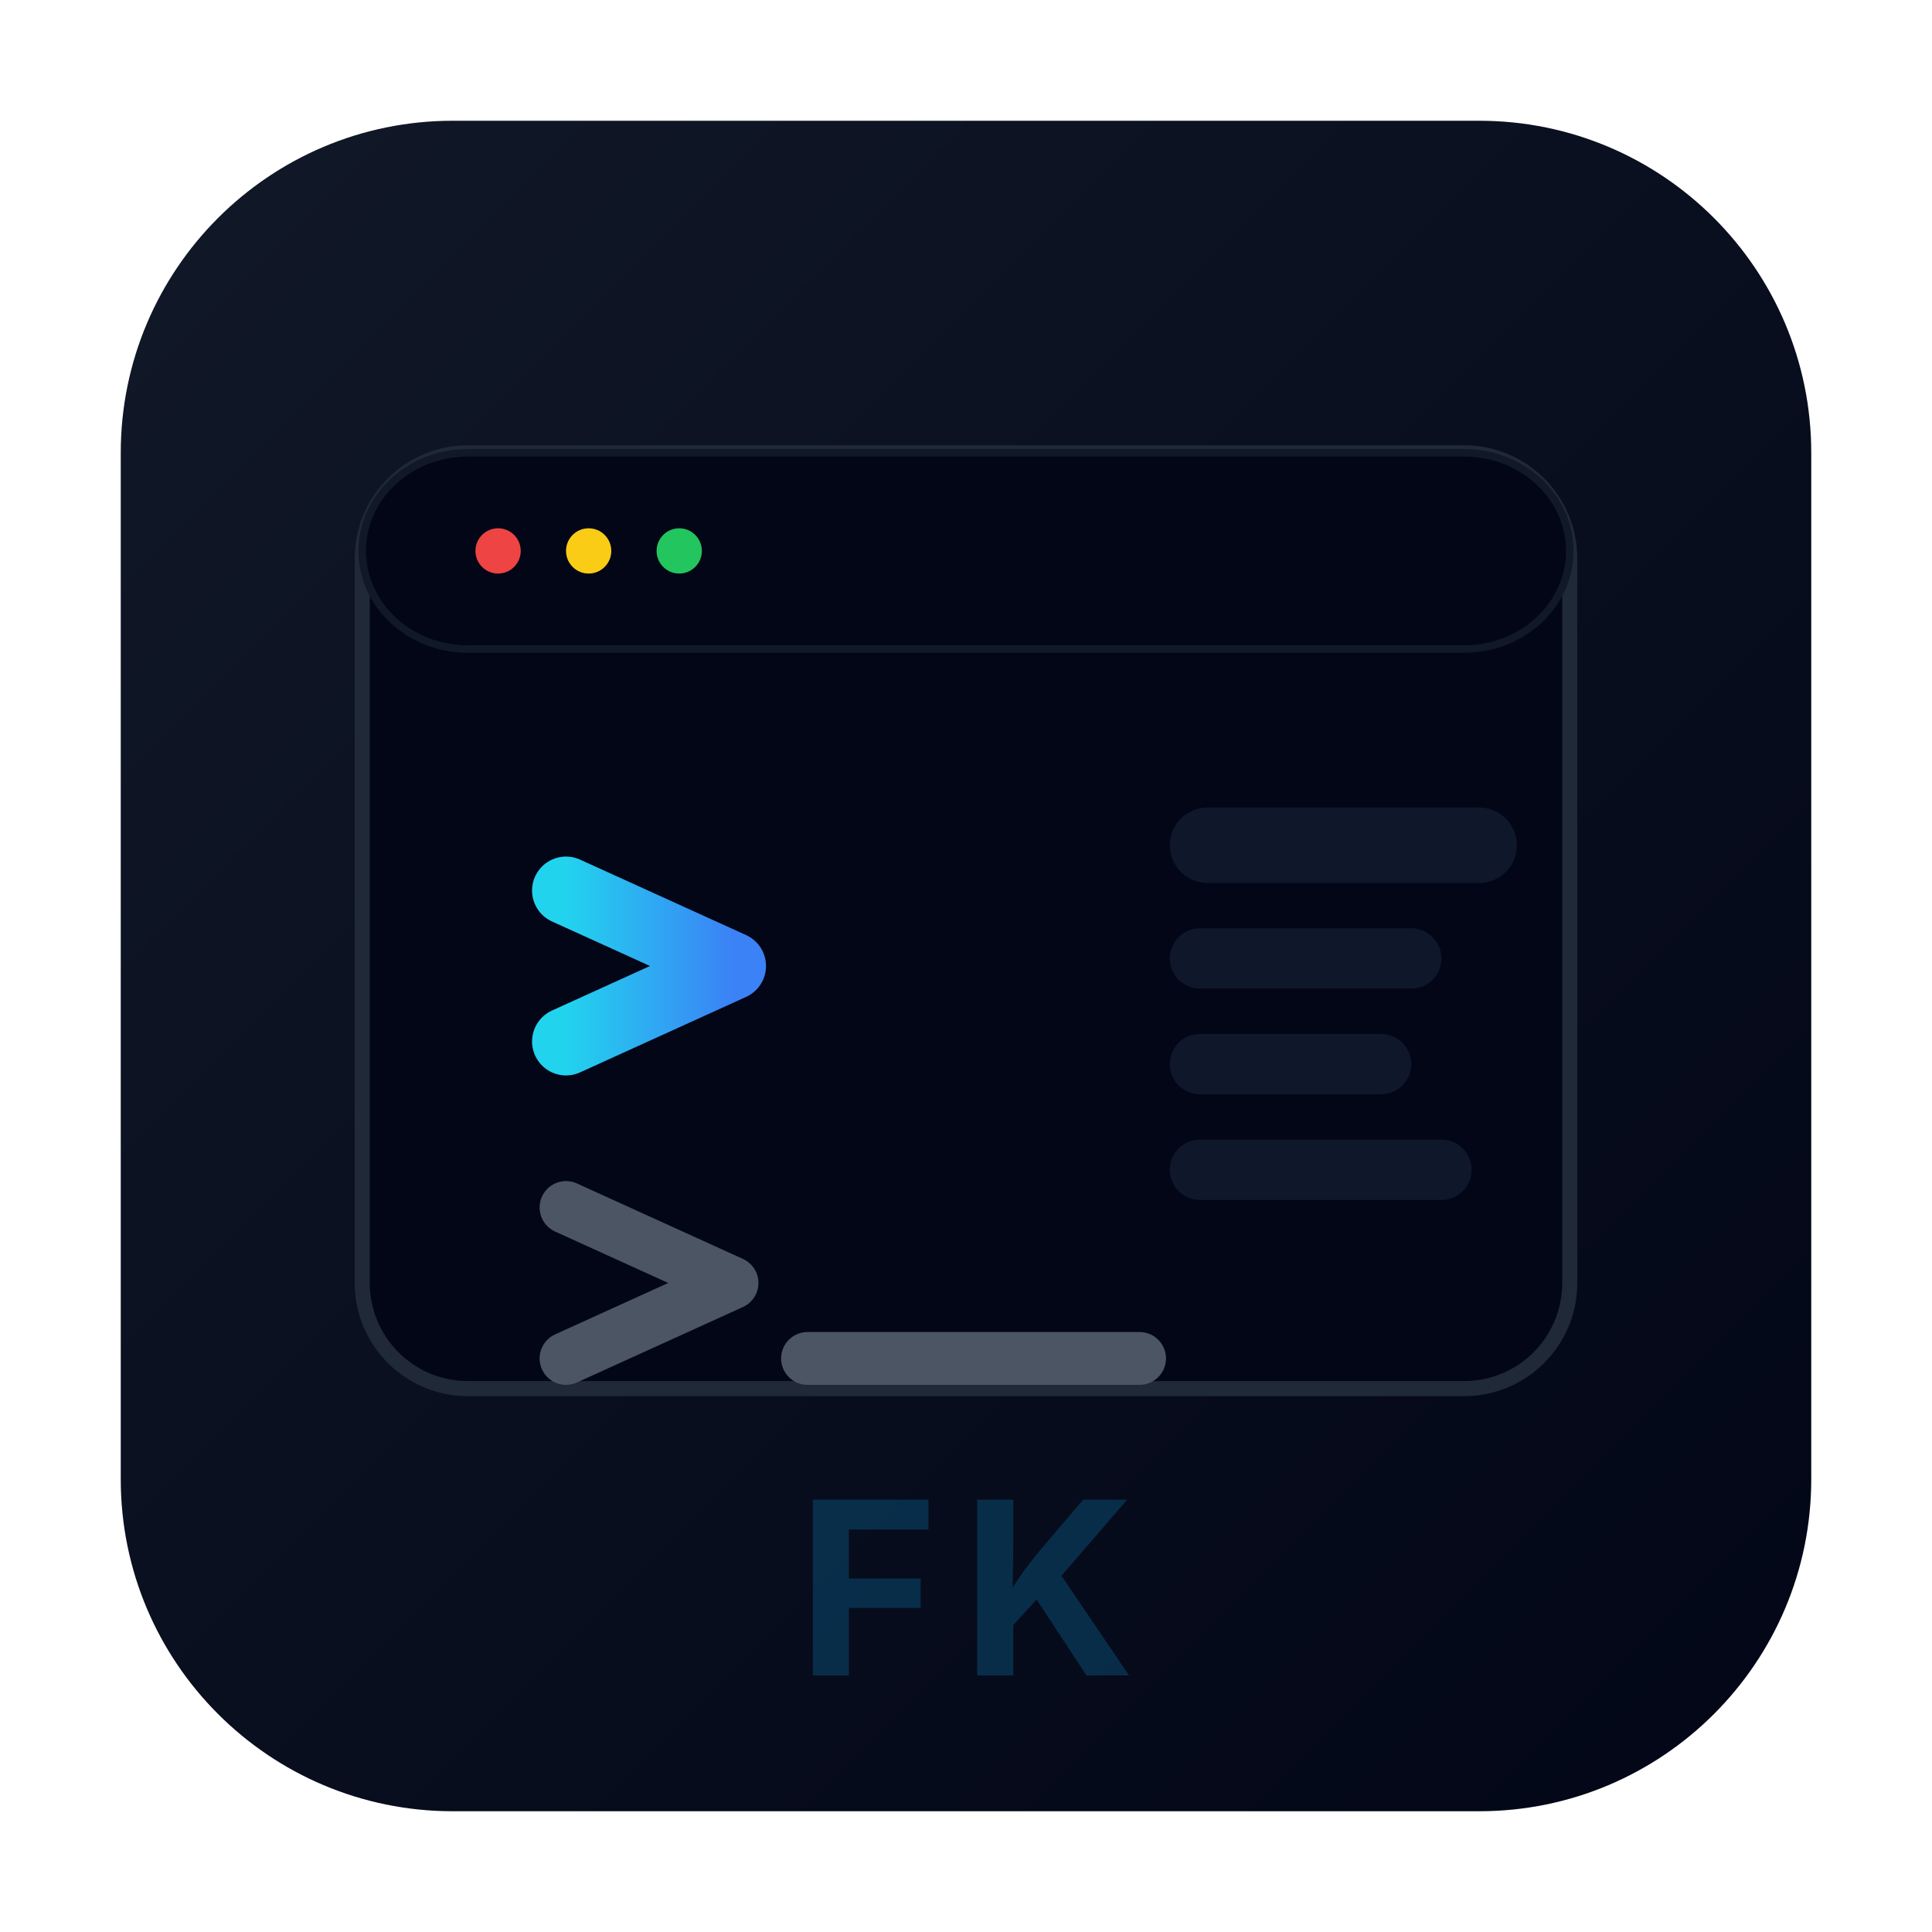
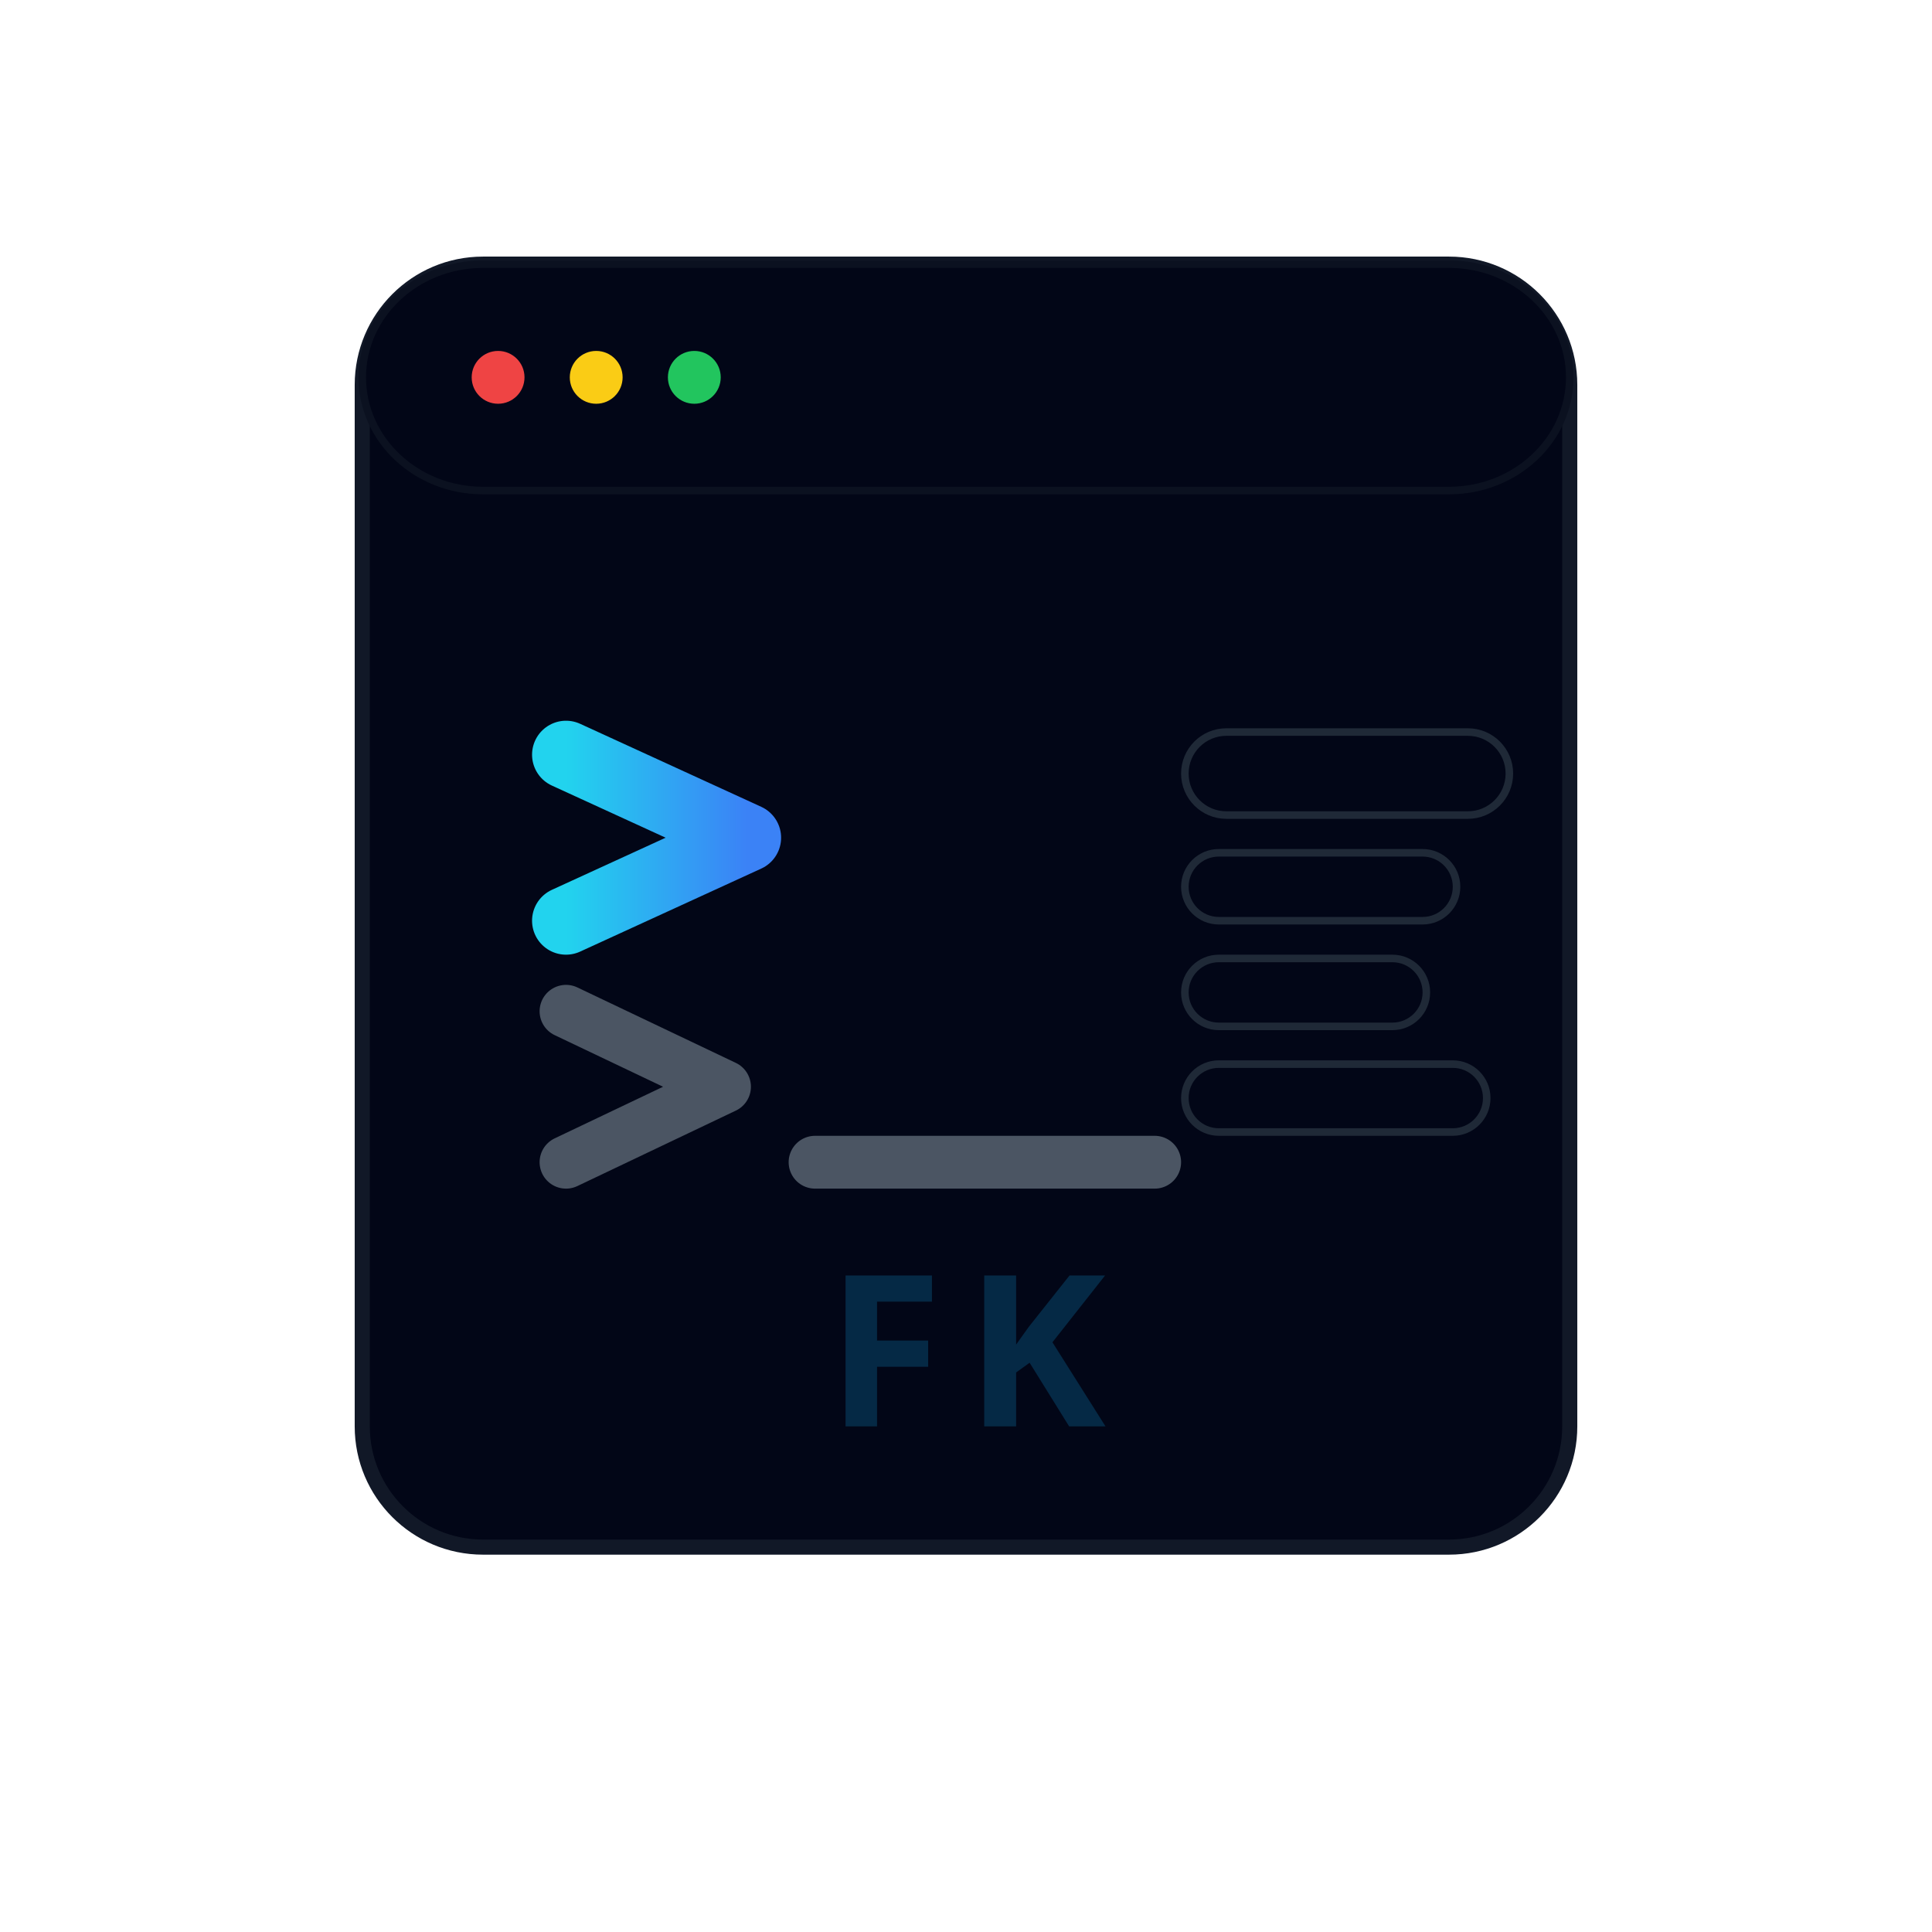
<svg xmlns="http://www.w3.org/2000/svg" viewBox="0 0 512 512" role="img" aria-labelledby="title desc">
  <defs>
-     <linearGradient id="bgGradient" x1="0" y1="0" x2="1" y2="1">
-       <stop offset="0" stop-color="#111827" />
-       <stop offset="1" stop-color="#020617" />
-     </linearGradient>
    <linearGradient id="accentGradient" x1="0" y1="0" x2="1" y2="0">
      <stop offset="0" stop-color="#22d3ee" />
      <stop offset="1" stop-color="#3b82f6" />
    </linearGradient>
  </defs>
-   <rect x="32" y="32" width="448" height="448" rx="88" ry="88" fill="url(#bgGradient)" />
-   <rect x="96" y="120" width="320" height="248" rx="28" ry="28" fill="#020617" stroke="#1f2937" stroke-width="4" />
-   <rect x="96" y="120" width="320" height="52" rx="28" ry="28" fill="#020617" stroke="#111827" stroke-width="2" />
-   <circle cx="132" cy="146" r="6" fill="#ef4444" />
-   <circle cx="156" cy="146" r="6" fill="#facc15" />
-   <circle cx="180" cy="146" r="6" fill="#22c55e" />
-   <path d="M150 236 L194 256 L150 276" fill="none" stroke="url(#accentGradient)" stroke-width="18" stroke-linecap="round" stroke-linejoin="round" />
-   <path d="M214 276 H302" fill="none" stroke="url(#accentGradient)" stroke-width="18" stroke-linecap="round" />
-   <path d="M150 320 L194 340 L150 360" fill="none" stroke="#4b5563" stroke-width="14" stroke-linecap="round" stroke-linejoin="round" />
-   <path d="M214 360 H302" fill="none" stroke="#4b5563" stroke-width="14" stroke-linecap="round" />
-   <rect x="310" y="214" width="92" height="20" rx="10" ry="10" fill="#0f172a" />
-   <rect x="310" y="246" width="72" height="16" rx="8" ry="8" fill="#0f172a" />
-   <rect x="310" y="274" width="64" height="16" rx="8" ry="8" fill="#0f172a" />
-   <rect x="310" y="302" width="80" height="16" rx="8" ry="8" fill="#0f172a" />
-   <path d="M210 402 H310" fill="none" stroke="url(#accentGradient)" stroke-width="6" stroke-linecap="round" />
-   <text x="256" y="444" text-anchor="middle" font-family="system-ui, -apple-system, BlinkMacSystemFont, 'Segoe UI', sans-serif" font-size="64" font-weight="700" fill="#0ea5e9" fill-opacity="0.22" letter-spacing="6">FK</text>
+   <rect x="96" y="70" width="320" height="340" rx="32" ry="32" fill="#020617" stroke="#111827" stroke-width="4" />
+   <rect x="96" y="70" width="320" height="60" rx="32" ry="32" fill="#020617" stroke="#0b1120" stroke-width="2" />
+   <circle cx="132" cy="100" r="7" fill="#ef4444" />
+   <circle cx="158" cy="100" r="7" fill="#facc15" />
+   <circle cx="184" cy="100" r="7" fill="#22c55e" />
+   <path d="M150 200 L198 222 L150 244" fill="none" stroke="url(#accentGradient)" stroke-width="18" stroke-linecap="round" stroke-linejoin="round" />
+   <path d="M220 244 H310" fill="none" stroke="url(#accentGradient)" stroke-width="18" stroke-linecap="round" />
+   <path d="M150 268 L192 288 L150 308" fill="none" stroke="#4b5563" stroke-width="14" stroke-linecap="round" stroke-linejoin="round" />
+   <path d="M216 308 H306" fill="none" stroke="#4b5563" stroke-width="14" stroke-linecap="round" />
+   <rect x="314" y="194" width="86" height="22" rx="11" ry="11" fill="#020617" stroke="#1f2937" stroke-width="2" />
+   <rect x="314" y="226" width="72" height="18" rx="9" ry="9" fill="#020617" stroke="#1f2937" stroke-width="2" />
+   <rect x="314" y="254" width="64" height="18" rx="9" ry="9" fill="#020617" stroke="#1f2937" stroke-width="2" />
+   <rect x="314" y="282" width="80" height="18" rx="9" ry="9" fill="#020617" stroke="#1f2937" stroke-width="2" />
+   <path d="M206 330 H306" fill="none" stroke="url(#accentGradient)" stroke-width="6" stroke-linecap="round" />
+   <text x="256" y="378" text-anchor="middle" font-family="system-ui, sans-serif" font-size="56" font-weight="700" fill="#0ea5e9" fill-opacity="0.22" letter-spacing="6">FK</text>
</svg>
